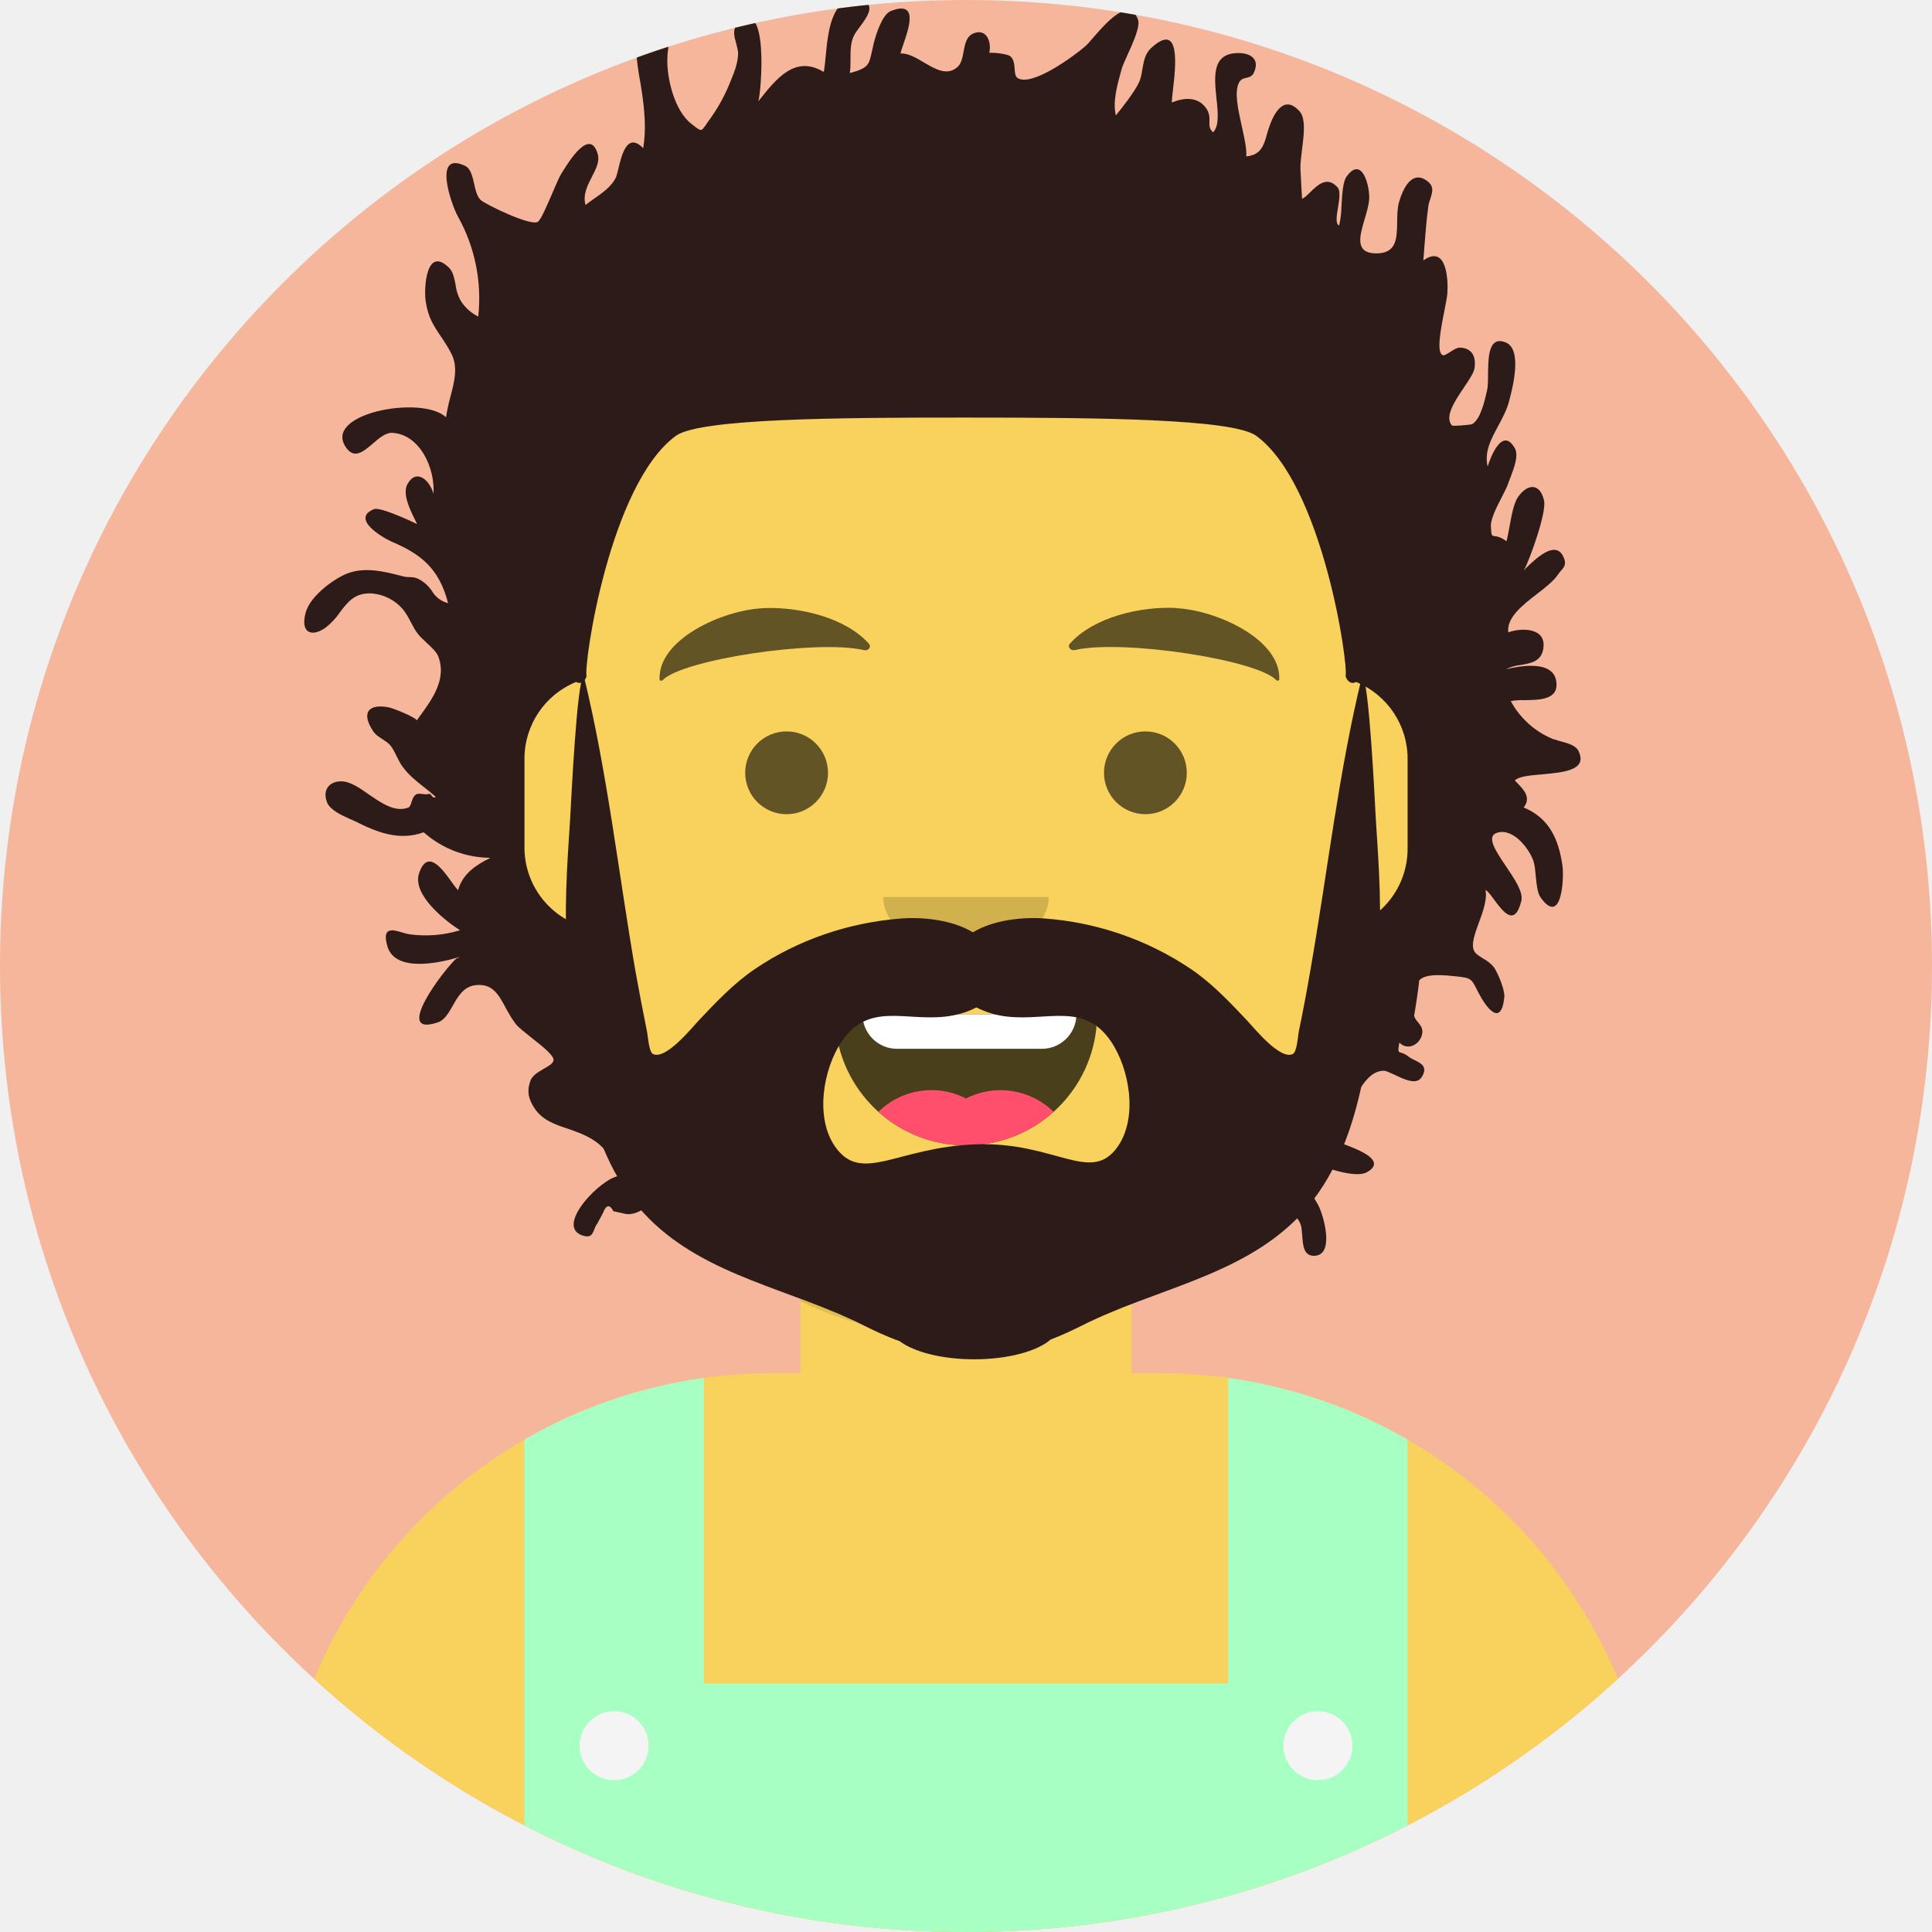
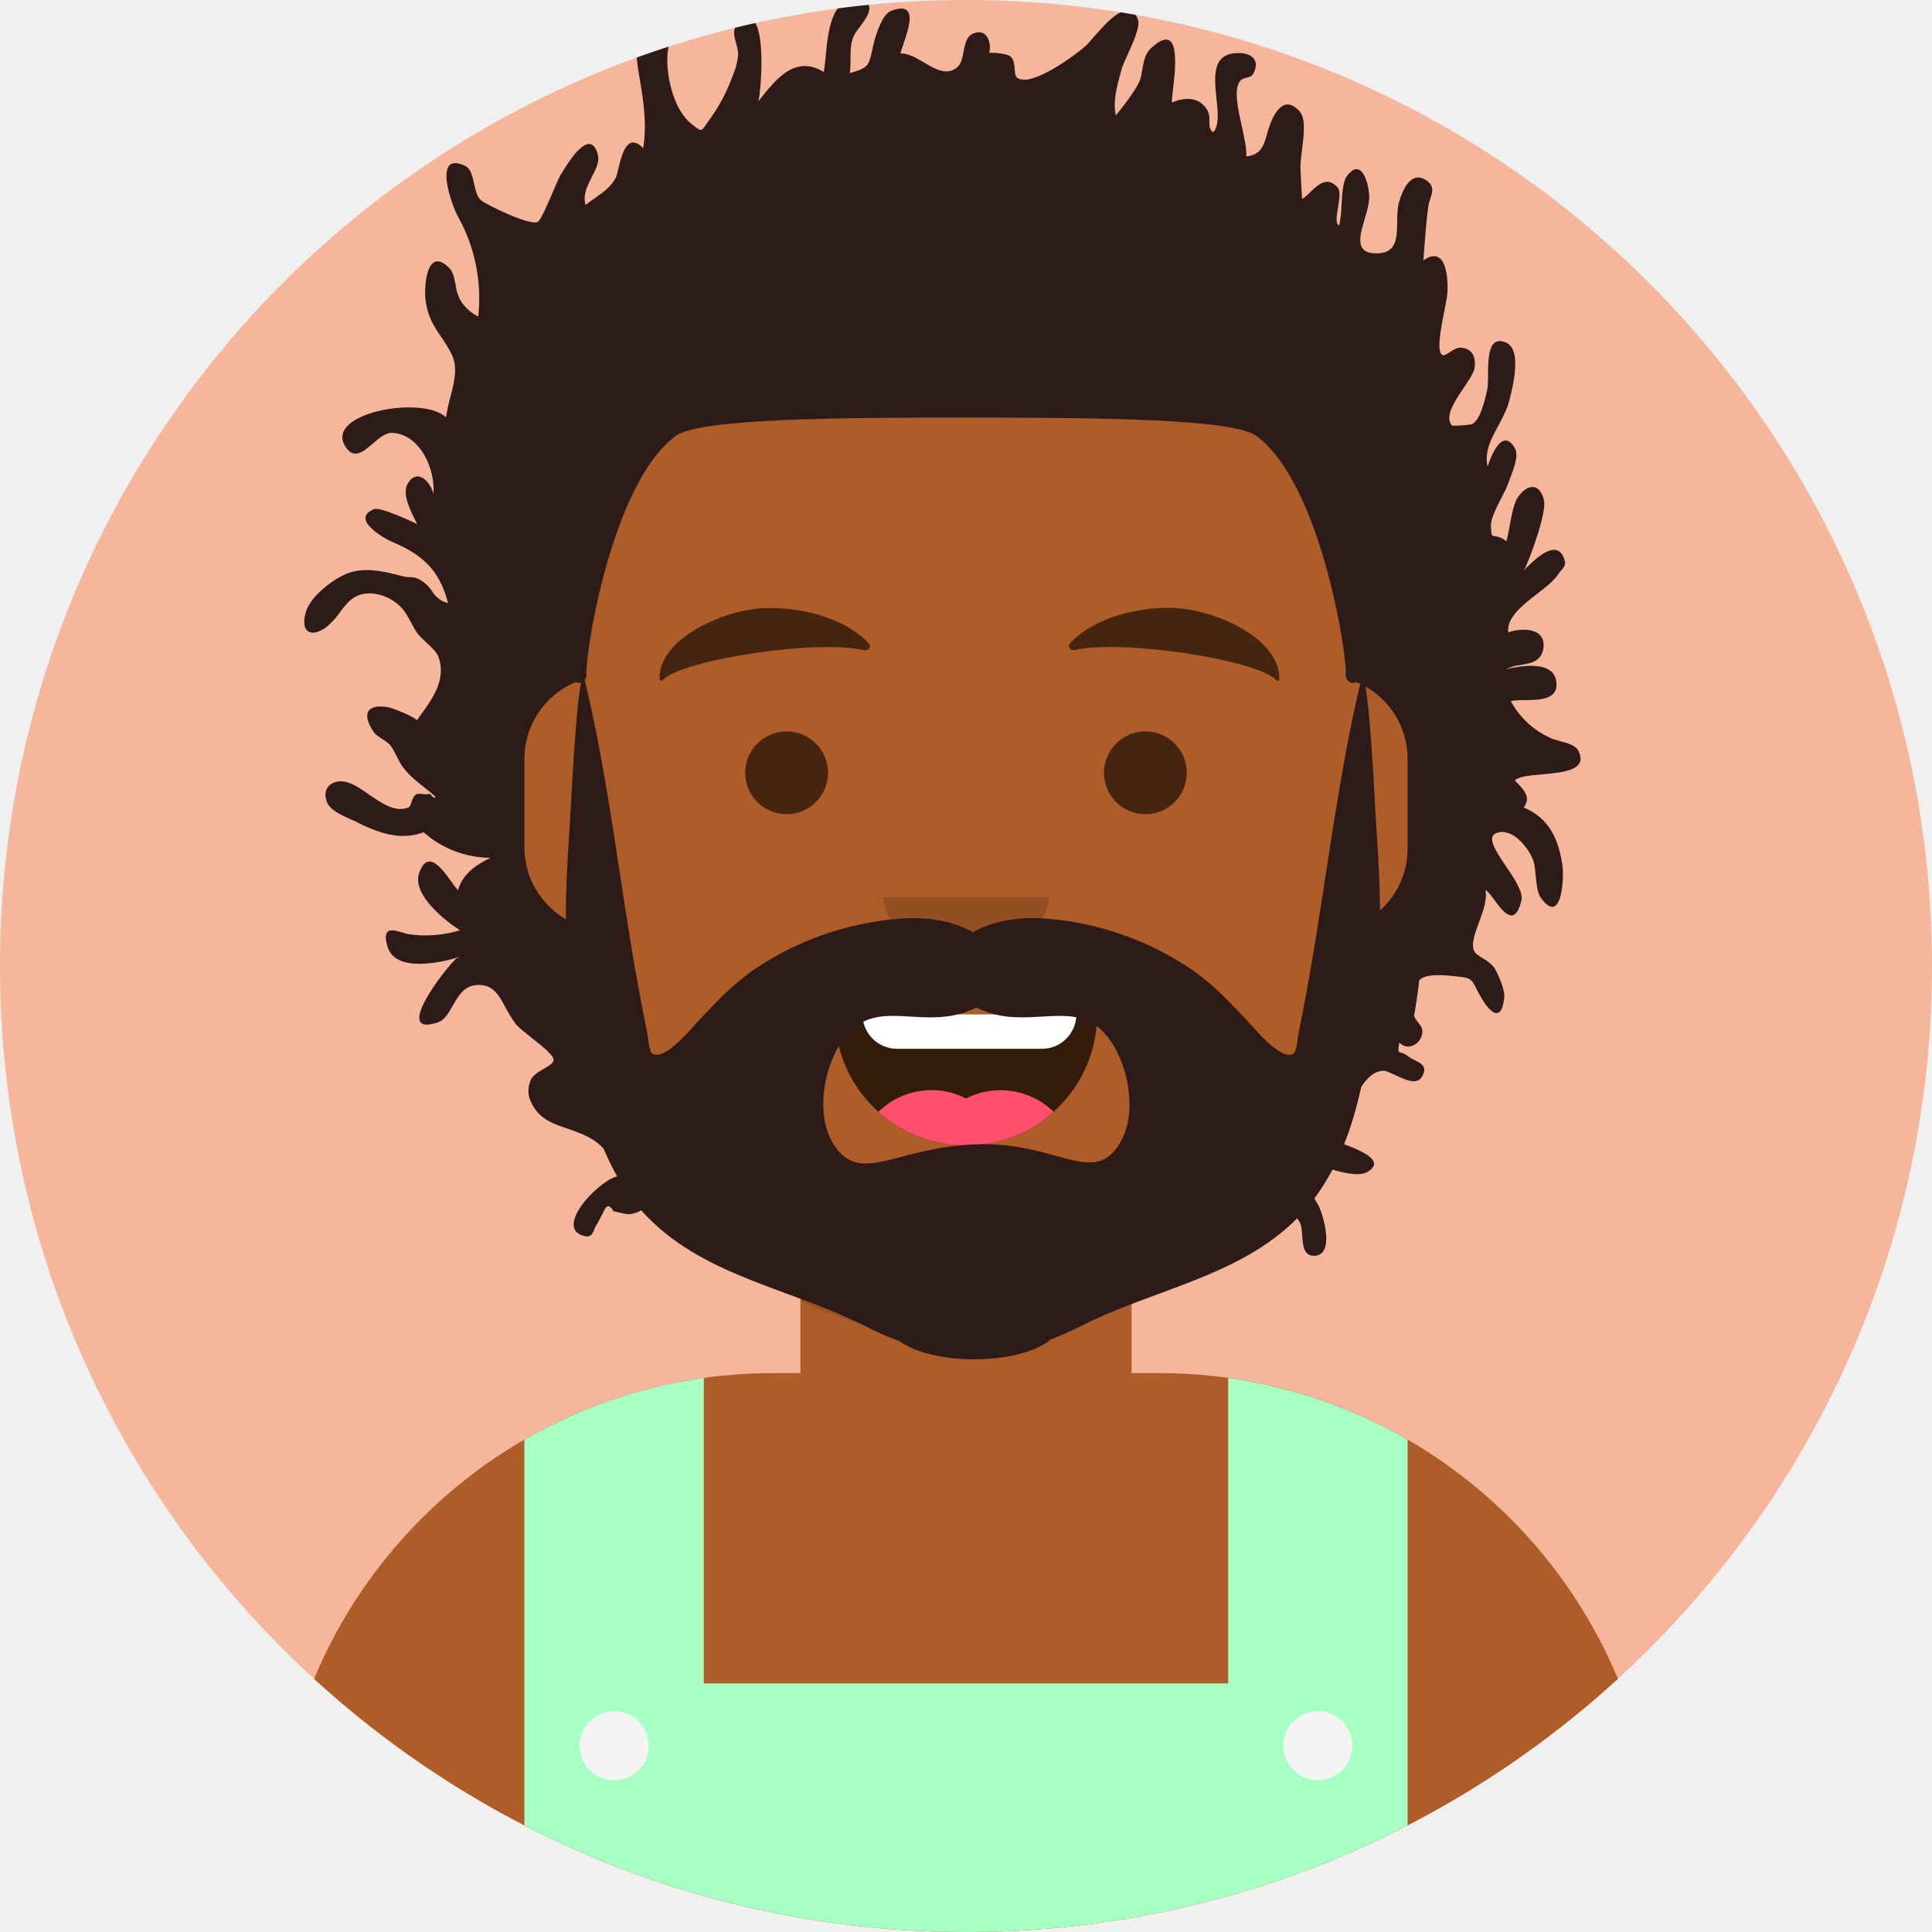
<svg xmlns="http://www.w3.org/2000/svg" viewBox="0 0 280 280" fill="none" shape-rendering="auto" aria-hidden="true">
  <defs>
    <g id="clothes-overall-37d26726">
      <path d="M164 23.94V95.3H36V23.94a72 72 0 0 1 26-8.95v44.28h76V15a72 72 0 0 1 26 8.94" fill="#a7ffc4" />
      <path d="M54 68.3a5 5 0 1 1-10 0 5 5 0 0 1 10 0m102 0a5 5 0 1 1-10 0 5 5 0 0 1 10 0" fill="#F4F4F4" />
    </g>
    <g id="mouth-smile-37d26726">
      <path fill-rule="evenodd" clip-rule="evenodd" d="M27.12 9.13a19 19 0 0 0 37.77-.09c.08-.77-.77-2.04-1.85-2.04H29.1C28 7 27 8.18 27.12 9.13" fill="black" fill-opacity=".7" />
      <path d="M62 7H31a5 5 0 0 0 5 5h21a5 5 0 0 0 5-5" fill="white" />
      <path d="M58.7 21.14A11 11 0 0 0 46 19.2a10.95 10.95 0 0 0-12.7 1.94A19 19 0 0 0 46 26c4.88 0 9.33-1.84 12.7-4.86" fill="#FF4F6D" />
    </g>
    <g id="nose-default-37d26726">
      <path fill-rule="evenodd" clip-rule="evenodd" d="M0 0c0 4.42 5.37 8 12 8s12-3.58 12-8" fill="black" fill-opacity=".16" />
    </g>
    <g id="eyes-default-37d26726">
      <path d="M22 14a6 6 0 1 1-12 0 6 6 0 0 1 12 0m52 0a6 6 0 1 1-12 0 6 6 0 0 1 12 0" fill="black" fill-opacity=".6" />
    </g>
    <g id="eyebrows-defaultNatural-37d26726">
      <path fill-rule="evenodd" clip-rule="evenodd" d="M18.68 6.15c-5.8.27-15.2 4.49-14.95 10.34 0 .15.3.24.43.1 2.75-2.97 22.31-5.96 29.2-4.37.63.14 1.11-.48.71-.93-3.42-3.82-10.17-5.4-15.39-5.15m59.91 0c5.8.27 15.2 4.49 14.95 10.34 0 .15-.29.24-.42.1-2.76-2.97-22.32-5.96-29.2-4.37-.64.14-1.12-.48-.72-.93 3.42-3.84 10.2-5.42 15.4-5.17" fill="black" fill-opacity=".6" />
    </g>
    <g id="top-dreads02-37d26726">
      <path fill-rule="evenodd" clip-rule="evenodd" d="M217.2 107.16a12.2 12.2 0 0 1-6.25-5.56 10 10 0 0 1 1.95-.13c2.27-.02 5.15-.04 4.62-2.87-.57-2.98-5.4-2.07-7.28-1.6a6 6 0 0 1 2.12-.62c1.49-.25 3-.51 3.3-2.33.54-3.18-3.28-3.08-5.07-2.4-.26-2.12 2-3.9 4.14-5.55 1.25-.97 2.45-1.9 3.08-2.85q.2-.3.43-.55c.47-.53.86-.97.3-2.08-1.15-2.35-3.94.32-5.33 1.66l-.37.43c.87-1.63 3.31-8.4 2.94-10.13-.53-2.52-2.33-2.6-3.77-.56-.62.88-.94 2.65-1.23 4.26-.15.81-.29 1.58-.45 2.16-.88-.65-1.4-.7-1.7-.74-.44-.04-.5-.05-.56-1.45-.04-1.02.8-2.7 1.56-4.16.4-.8.8-1.54.97-2.09l.3-.8c.52-1.37 1.23-3.19.64-4.24-1.78-3.15-3.48 1.17-3.94 2.65-.5-2.14.5-3.97 1.53-5.88.6-1.13 1.24-2.3 1.57-3.55.54-2.05 1.97-7.58-.5-8.56s-2.52 2.12-2.54 4.66c0 .93-.02 1.8-.15 2.34l-.03.13c-.37 1.57-.92 3.97-2.1 4.71-.18.11-2.83.34-2.96.2-1.1-1.29.42-3.53 1.74-5.49.76-1.13 1.46-2.17 1.55-2.87.22-1.73-.44-2.82-2.06-2.92-.46-.03-1.09.36-1.59.7-.4.24-.74.45-.9.41-1.06-.23-.35-3.82.18-6.5.2-1.04.38-1.94.42-2.46.15-2-.1-7.17-3.48-4.79l.16-2.06c.15-1.95.3-3.86.57-5.83.05-.37.18-.73.3-1.08.3-.97.61-1.86-.69-2.69-2.16-1.36-3.36 1.5-3.85 3.17-.26.9-.27 1.93-.28 2.95-.04 2.3-.07 4.45-2.87 4.52-3.34.07-2.59-2.42-1.84-4.99.3-1 .6-2 .65-2.88.12-1.74-1-6.42-3.27-3.26-.53.7-.64 2.5-.74 4.2a14 14 0 0 1-.34 2.9c-.56-.25-.37-1.4-.17-2.6s.4-2.45-.08-2.96c-1.5-1.64-2.82-.36-3.94.72-.4.4-.8.8-1.18.97l-.08-1.22-.16-3.12c-.03-.7.1-1.69.22-2.74.28-2.15.58-4.58-.34-5.6-2.33-2.59-3.82.43-4.5 2.53q-.15.43-.25.85c-.45 1.56-.83 2.93-2.98 3.15.08-1.09-.28-2.69-.65-4.37-.54-2.43-1.12-5-.39-6.35.27-.5.67-.59 1.07-.68.42-.1.85-.2 1.1-.8.83-1.9-.5-2.7-1.98-2.77-4.18-.18-3.8 3.31-3.47 6.58.22 2.04.42 4-.5 4.9-.55-.5-.54-1.03-.52-1.6.01-.6.03-1.24-.55-1.99-1.2-1.6-3.16-1.46-4.9-.73 0-.3.05-.93.15-1.72.41-3.49 1.2-10.26-3.24-6.09-.8.8-.99 1.88-1.17 2.95-.12.7-.23 1.37-.5 1.95-.7 1.45-2.4 3.6-3.35 4.78-.47-1.92.16-4.26.7-6.22l.12-.45c.12-.45.46-1.2.85-2.07.84-1.84 1.9-4.2 1.53-5.17-1.27-3.38-4.63.5-6.52 2.68-.45.51-.8.94-1.05 1.15-1.58 1.4-7.88 6.04-9.9 4.64-.32-.23-.36-.74-.4-1.3-.05-.65-.1-1.38-.62-1.83-.48-.37-2.48-.57-3.06-.5.36-1.5-.34-3.44-2.05-2.9-1.23.34-1.45 1.54-1.67 2.72-.16.88-.33 1.75-.9 2.25-1.5 1.3-3.18.3-4.85-.68-1.15-.68-2.3-1.36-3.4-1.3q.13-.5.4-1.28c.85-2.44 2.23-6.45-1.8-4.87-1.24.5-2.12 3.35-2.44 4.54q-.2.82-.32 1.42c-.4 1.82-.5 2.32-3.18 3.03.1-.63.1-1.3.1-1.98 0-1.25 0-2.53.55-3.54q.23-.44.7-1.04c1.15-1.53 2.8-3.7-.25-4.05-3.78-.39-4.26 4.7-4.6 8.2-.08.9-.16 1.7-.28 2.25-4.12-2.5-6.86.96-9.33 4.07l-.15.2c.45-1.43 1.56-15.57-2.96-11.25-.84.8-.53 1.84-.24 2.87.14.55.3 1.1.27 1.6-.08 1.3-.5 2.43-1 3.62A25 25 0 0 1 95 17.1q-.45.6-.7 1c-.33.45-.49.7-.7.73s-.48-.17-1.04-.6l-.38-.3c-2.43-1.88-3.58-6.63-3.46-9.53q0-.55.1-1.2c.22-2.24.5-5.2-2.5-4.35s-2.05 6.15-1.5 9.2l.2 1.26c.4 2.7.65 5.43.2 8.17-2.3-2.36-3.1.87-3.6 2.97-.16.63-.28 1.16-.42 1.4-.7 1.26-1.84 2.07-2.98 2.86q-.7.48-1.36 1c-.42-1.47.28-2.83.93-4.1.6-1.15 1.14-2.23.84-3.27-1.1-3.87-4.1.93-5.1 2.55l-.2.32c-.25.37-.7 1.42-1.2 2.6-.8 1.85-1.73 4.03-2.17 4.33-1.03.7-7.6-2.53-8.28-3.14-.55-.5-.76-1.45-.97-2.38-.25-1.1-.5-2.22-1.34-2.6-4.72-2.2-1.93 5.72-1 7.36a24.3 24.3 0 0 1 2.94 14.5 6.4 6.4 0 0 1-2.4-2.07 6 6 0 0 1-.88-2.53c-.2-.96-.36-1.88-.94-2.46-3.3-3.28-3.68 2.88-3.4 4.8.32 2.35 1.2 3.66 2.2 5.13.51.76 1.06 1.57 1.57 2.6.94 1.9.37 4.07-.2 6.23a26 26 0 0 0-.62 2.9c-3.43-3.3-18.2-.55-14.4 4.5 1.17 1.55 2.47.44 3.8-.7.93-.8 1.87-1.6 2.8-1.55 4.11.22 6.25 5.3 5.98 8.84-.5-1.9-2.42-3.76-3.75-1.44-.8 1.4.32 3.67 1.1 5.25l.28.57c-.9-.44-5.37-2.52-6.25-2.16-3.44 1.4 1.3 4.15 2.54 4.7 4.22 1.79 6.9 3.85 8.2 8.92a3.7 3.7 0 0 1-2.3-1.7c-.3-.43-.62-.88-1.25-1.34-.95-.7-1.4-.7-1.96-.73a4 4 0 0 1-1.13-.14l-.07-.02c-2.36-.61-5.4-1.41-8.04-.31-1.97.82-5.3 3.3-5.9 5.65-.77 2.87.84 3.6 2.9 2.14a10 10 0 0 0 2.08-2.23c1.1-1.45 2.12-2.82 4.5-2.73a6.6 6.6 0 0 1 4.64 2.33c.44.53.8 1.2 1.14 1.85.3.57.6 1.15.98 1.64.28.38.75.82 1.23 1.27.74.68 1.5 1.4 1.74 2 1.3 3.3-.87 6.26-2.63 8.67l-.45.63c-.42-.55-3.47-1.76-4.1-1.88-2.94-.56-4.04.8-2.2 3.52.3.45.8.77 1.29 1.08.43.28.85.55 1.15.9.37.46.66 1.04.94 1.62.27.54.54 1.08.88 1.53.92 1.24 2 2.08 3.1 2.94q.83.64 1.68 1.4c-.33.2-.46 0-.6-.18-.12-.17-.25-.34-.5-.24-.2.07-.47.04-.75 0-.3-.04-.6-.08-.87 0-.47.16-.64.68-.8 1.15-.1.36-.22.7-.45.8-1.9.75-3.84-.6-5.7-1.87-1.34-.94-2.64-1.85-3.9-1.92-1.6-.08-2.96 1-2.2 3.03.46 1.13 2.06 1.85 3.27 2.4l.8.35c3.23 1.65 6.47 2.87 9.94 1.6a14.7 14.7 0 0 0 9.68 3.7c-2 1-4 2.22-4.7 4.7a12 12 0 0 1-.9-1.16c-1.4-1.96-3.52-4.9-4.74-1.31-1.04 3.1 3.73 6.87 5.93 8.27a17 17 0 0 1-7.28.59q-.46-.06-1.04-.25c-1.4-.43-3.06-.92-2.2 2 1.13 3.83 7.6 2.37 10.13 1.62-1.78 1.5-9.56 11.7-2.8 9.38.95-.33 1.53-1.34 2.13-2.4.77-1.35 1.58-2.77 3.28-2.98 2.48-.3 3.38 1.37 4.4 3.28.44.8.9 1.62 1.48 2.37.4.5 1.3 1.2 2.28 1.98 1.58 1.24 3.3 2.6 3.17 3.28-.1.46-.72.82-1.4 1.2-.77.45-1.6.93-1.9 1.63-.62 1.56-.34 2.76.54 4.09 1.17 1.78 3.1 2.4 4.92 3q.87.3 1.67.62c3.17 1.3 4.3 2.86 5.73 6.2-2.5.13-9.62 7.37-5.26 8.66 1.12.33 1.35-.25 1.6-.9.12-.3.24-.6.45-.87l.55-1.02.27-.52q.7-1.8 1.52-.22c.07-.02.47.08.9.18.4.09.87.2 1.04.22 1.2.07 2.1-.53 3.03-1.15q.6-.4 1.24-.75.48-.2.94-.35c.69-.22 1.34-.42 1.87-1.23-.1.13.56-2.5.57-2.54.13-.3.38-.45.63-.6.25-.13.5-.28.68-.63a55.8 55.8 0 0 1-15.5-34.47 12 12 0 0 1-8.3-11.28v-13a12 12 0 0 1 7.5-11.13c.53.38 1.27 0 1.5-.84-.46-1.5 3.3-27.85 13-34.87 3.62-2.44 23-2.62 42.31-2.6 19.1 0 38.11.18 41.69 2.6 9.7 7.02 13.46 33.37 13 34.87.23.84.97 1.22 1.5.84A12 12 0 0 1 196 110v13a12 12 0 0 1-8.17 11.38 55.7 55.7 0 0 1-11.07 29.28q.31 1.2.55 2.5c.18 1.1.23 2.14.28 3.15.1 2.04.2 3.94 1.37 5.95q.3.48.66.86c.33.38.66.76.86 1.28.16.44.2 1.05.25 1.68.1 1.4.2 2.92 1.7 2.92 3.1 0 1.37-5.97.6-7.38q-.45-.8-.82-1.41c-1.03-1.74-1.63-2.74-1.57-5.64 1.75 1.16 7.53 3.38 9.45 2.32 3.5-1.94-2.69-3.9-5.83-4.89a12 12 0 0 1-1.6-.56c.63-.63 1.3-1.14 1.97-1.66a14 14 0 0 0 3.22-3.1q.37-.52.73-1.1c1.01-1.6 2.1-3.3 3.82-3.39.4-.09 1.04.3 1.77.6 1.46.7 3.24 1.54 3.94.2.82-1.4-.18-1.9-1.07-2.34q-.46-.19-.78-.43c-.54-.45-.94-.57-1.19-.65-.45-.12-.5-.13-.27-1.48 1.1 1.17 2.8.43 3.25-1 .3-.93-.16-1.47-.56-1.96-.28-.34-.55-.66-.54-1.07 0 .4.83-5.1.7-4.93.85-1.12 3.8-.8 5.34-.63h.07c2.13.24 2.17.31 3.03 2.02l.22.42c.88 1.72 3.2 5.18 3.7.64.13-1.06-.86-3.38-1.44-4.32a5 5 0 0 0-1.6-1.33c-.6-.37-1.13-.7-1.32-1.1-.48-.94.08-2.47.68-4.12.6-1.6 1.22-3.33.96-4.73.3.12.73.7 1.23 1.38 1.3 1.75 3 4.07 3.96.22.33-1.26-1-3.24-2.27-5.1-1.48-2.2-2.86-4.28-1.24-4.79 2.29-.73 4.6 2.22 5.25 4.04.2.56.27 1.37.35 2.22.12 1.2.24 2.48.72 3.14 3.03 4.21 3.4-2.74 3.16-4.57-.56-4.02-2-6.98-5.63-8.5 1.14-1.42 0-2.58-.91-3.53l-.37-.37c.55-.6 2.22-.75 4-.9 3.13-.29 6.62-.6 5.2-3.43-.4-.76-1.53-1.08-2.5-1.34q-.55-.14-.96-.3M58.5 138.8q0-.2-.36.1z" fill="#2c1b18" />
    </g>
    <g id="facialHair-beardMedium-37d26726">
      <path fill-rule="evenodd" clip-rule="evenodd" d="M60.5 67.84c-11.5.38-16.64 5.88-20.5.29-2.91-4.2-1.7-11.26 1.01-15.23 3.86-5.65 9.1-2.92 14.95-3.56 1.6-.18 3.2-.62 4.54-1.34a13 13 0 0 0 4.55 1.34c5.85.64 11.08-2.09 14.94 3.56 2.72 3.97 3.93 11.03 1.03 15.23-3.87 5.6-9-.67-20.52-.29M116.4 0c-3.43 14.07-5 28.43-7.5 42.67q-.76 4.46-1.68 8.88c-.12.62-.25 2.92-.86 3.21-1.85.9-5.62-3.8-6.63-4.87-2.53-2.67-5.05-5.36-8.13-7.45a43.7 43.7 0 0 0-21.13-7.32c-3.18-.25-7.47.18-10.47 2-3-1.82-7.3-2.25-10.47-2-7.6.6-14.9 3.1-21.13 7.32-3.09 2.1-5.6 4.78-8.13 7.45-1 1.06-4.78 5.76-6.63 4.87-.6-.29-.74-2.6-.86-3.2q-.9-4.44-1.7-8.89C8.62 28.43 7.04 14.07 3.62 0c-1 0-1.87 18.75-1.98 20.5-.46 7.09-.98 14.03-.3 21.13 1.16 12.24 2.37 27.6 11.7 36.96 8.44 8.45 20.68 10.22 31.24 15.55 1.36.69 3.16 1.54 5.1 2.23C51.44 97.93 55.5 99 60.18 99c4.91 0 9.15-1.17 11.08-2.86 1.7-.65 3.27-1.39 4.48-2 10.56-5.33 22.8-7.1 31.24-15.55 9.33-9.36 10.54-24.72 11.7-36.96.68-7.1.16-14.04-.3-21.14-.1-1.77-.98-20.5-1.98-20.5" fill="#2c1b18" />
    </g>
    <clipPath id="clip-37d26726">
      <rect width="280" height="280" rx="140" ry="140" />
    </clipPath>
  </defs>
  <g clip-path="url(#clip-37d26726)">
    <rect width="280" height="280" fill="#f5b69b" />
-     <path d="M140 36a56 56 0 0 0-56 56v6.17A12 12 0 0 0 74 110v14a12 12 0 0 0 10.3 11.88A56 56 0 0 0 116 180.6V199h-4a72 72 0 0 0-72 72v9h200v-9a72 72 0 0 0-72-72h-4v-18.38a56 56 0 0 0 31.7-44.73A12 12 0 0 0 206 124v-14a12 12 0 0 0-10-11.83V92a56 56 0 0 0-56-56" fill="#f8d25c" />
+     <path d="M140 36a56 56 0 0 0-56 56v6.17A12 12 0 0 0 74 110v14a12 12 0 0 0 10.3 11.88A56 56 0 0 0 116 180.6V199h-4a72 72 0 0 0-72 72v9h200v-9a72 72 0 0 0-72-72h-4v-18.38a56 56 0 0 0 31.7-44.73A12 12 0 0 0 206 124v-14a12 12 0 0 0-10-11.83V92a56 56 0 0 0-56-56" fill="#ae5d29" />
    <path d="M116 180.61v8a56 56 0 0 0 24 5.39 56 56 0 0 0 24-5.39v-8a56 56 0 0 1-24 5.39 56 56 0 0 1-24-5.39" fill="black" fill-opacity=".1" />
    <use transform="translate(40 184.7)" href="#clothes-overall-37d26726" />
    <use transform="translate(94 140)" href="#mouth-smile-37d26726" />
    <use transform="translate(128 130)" href="#nose-default-37d26726" />
    <use transform="translate(98 98)" href="#eyes-default-37d26726" />
    <use transform="translate(91.86 82)" href="#eyebrows-defaultNatural-37d26726" />
    <use transform="translate(8)" href="#top-dreads02-37d26726" />
    <use transform="translate(81 98)" href="#facialHair-beardMedium-37d26726" />
  </g>
</svg>
